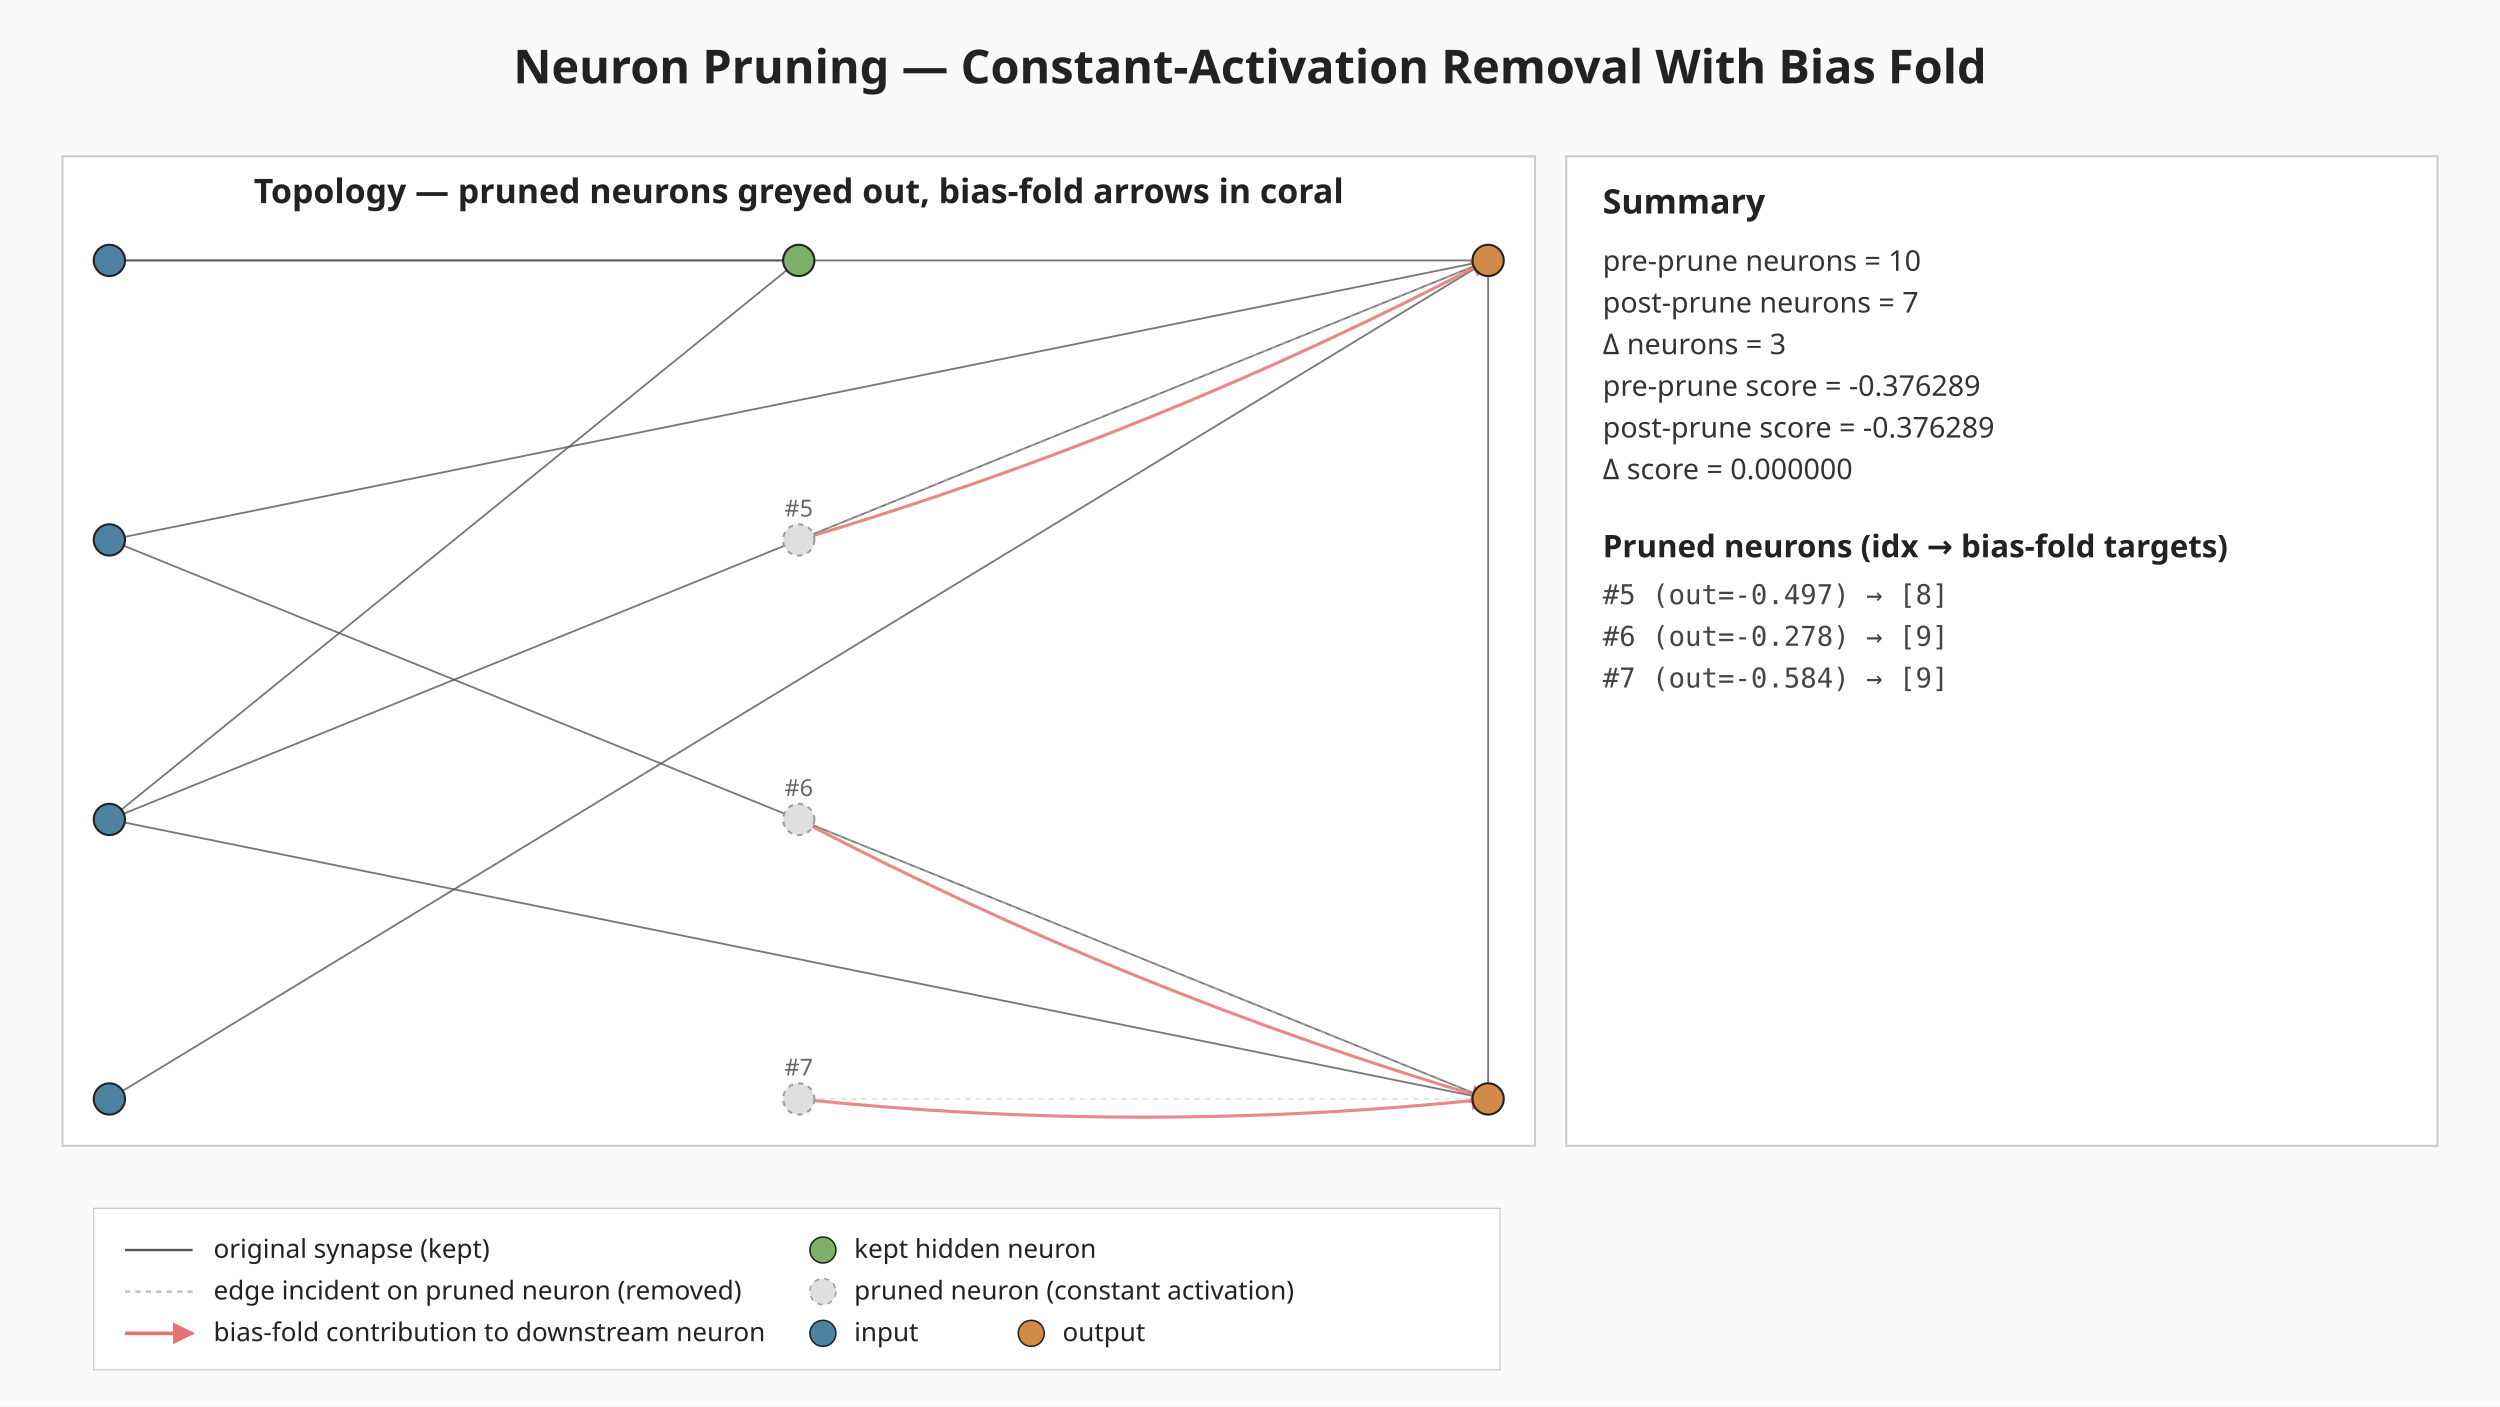
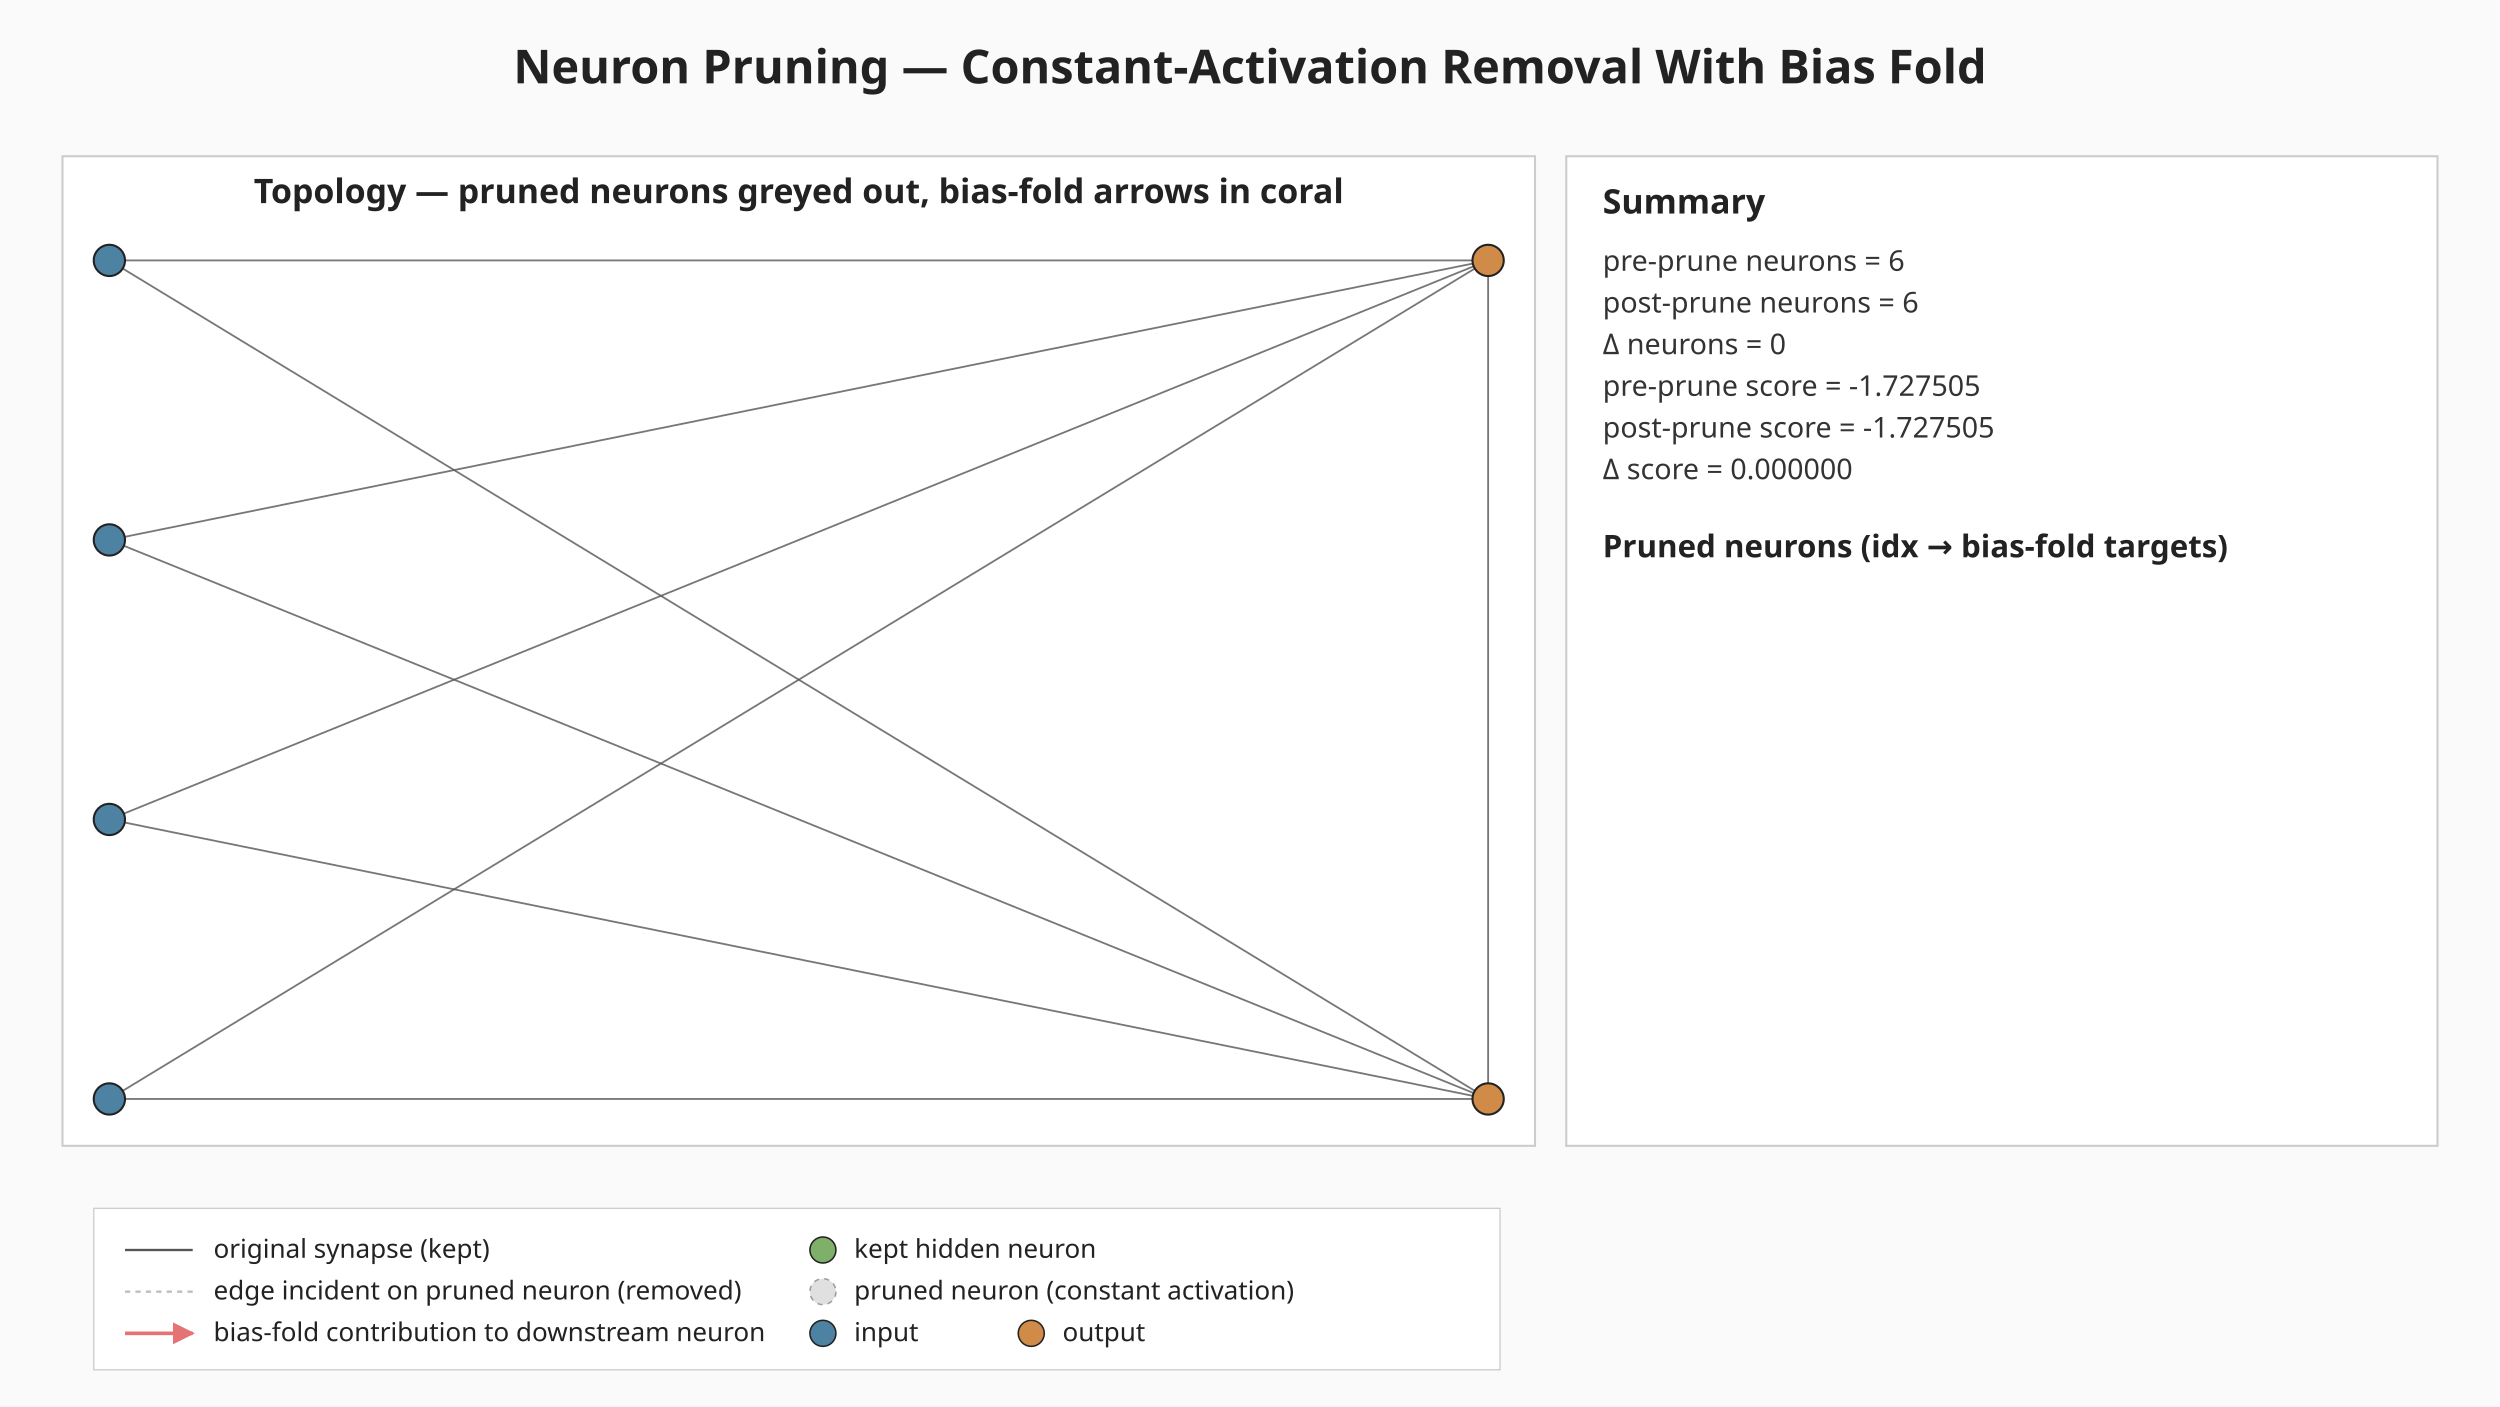
<svg xmlns="http://www.w3.org/2000/svg" viewBox="0 0 960 540" width="960" height="540" role="img" aria-label="Neuron pruning: constant-activation removal with bias fold">
  <defs>
    <marker id="bias-arrow" viewBox="0 0 10 10" refX="9" refY="5" markerWidth="6" markerHeight="6" orient="auto-start-reverse">
      <path d="M0,0 L10,5 L0,10 z" fill="#e57373" />
    </marker>
  </defs>
  <rect width="960" height="540" fill="#fafafa" />
  <text x="480" y="32" text-anchor="middle" font-family="sans-serif" font-size="18" font-weight="bold" fill="#222">Neuron Pruning — Constant-Activation Removal With Bias Fold</text>
  <g class="topology">
    <rect x="24.00" y="60.00" width="565.44" height="380.00" fill="#ffffff" stroke="#cccccc" stroke-width="0.8" />
    <text x="306.72" y="78.00" text-anchor="middle" font-family="sans-serif" font-size="13" font-weight="bold" fill="#222">Topology — pruned neurons greyed out, bias-fold arrows in coral</text>
-     <line class="edge-original" x1="42.00" y1="100.00" x2="306.72" y2="100.00" stroke="#555" stroke-width="0.7" stroke-opacity="0.8" />
    <line class="edge-original" x1="42.00" y1="100.00" x2="571.44" y2="100.00" stroke="#555" stroke-width="0.7" stroke-opacity="0.8" />
+     <line class="edge-original" x1="42.00" y1="100.00" x2="571.44" y2="422.00" stroke="#555" stroke-width="0.7" stroke-opacity="0.8" />
    <line class="edge-original" x1="42.00" y1="207.33" x2="571.44" y2="100.00" stroke="#555" stroke-width="0.7" stroke-opacity="0.8" />
    <line class="edge-original" x1="42.00" y1="207.33" x2="571.44" y2="422.00" stroke="#555" stroke-width="0.7" stroke-opacity="0.8" />
-     <line class="edge-original" x1="42.00" y1="314.67" x2="306.72" y2="100.00" stroke="#555" stroke-width="0.7" stroke-opacity="0.8" />
    <line class="edge-original" x1="42.00" y1="314.67" x2="571.44" y2="100.00" stroke="#555" stroke-width="0.7" stroke-opacity="0.8" />
    <line class="edge-original" x1="42.00" y1="314.67" x2="571.44" y2="422.00" stroke="#555" stroke-width="0.7" stroke-opacity="0.8" />
    <line class="edge-original" x1="42.00" y1="422.00" x2="571.44" y2="100.00" stroke="#555" stroke-width="0.7" stroke-opacity="0.8" />
+     <line class="edge-original" x1="42.00" y1="422.00" x2="571.44" y2="422.00" stroke="#555" stroke-width="0.7" stroke-opacity="0.8" />
    <line class="edge-original" x1="571.44" y1="100.00" x2="571.44" y2="422.00" stroke="#555" stroke-width="0.7" stroke-opacity="0.8" />
-     <line class="edge-pruned" x1="306.72" y1="207.33" x2="571.44" y2="100.00" stroke="#bdbdbd" stroke-width="0.6" stroke-opacity="0.5" stroke-dasharray="2 2" />
-     <line class="edge-pruned" x1="306.72" y1="314.67" x2="571.44" y2="422.00" stroke="#bdbdbd" stroke-width="0.6" stroke-opacity="0.5" stroke-dasharray="2 2" />
-     <line class="edge-pruned" x1="306.72" y1="422.00" x2="571.44" y2="422.00" stroke="#bdbdbd" stroke-width="0.6" stroke-opacity="0.5" stroke-dasharray="2 2" />
-     <path class="bias-fold" d="M306.72,207.33 Q444.34,166.64 571.44,100.00" fill="none" stroke="#e57373" stroke-width="1.2" stroke-opacity="0.85" marker-end="url(#bias-arrow)" />
-     <path class="bias-fold" d="M306.72,314.67 Q433.82,381.31 571.44,422.00" fill="none" stroke="#e57373" stroke-width="1.2" stroke-opacity="0.85" marker-end="url(#bias-arrow)" />
-     <path class="bias-fold" d="M306.72,422.00 Q439.08,436.00 571.44,422.00" fill="none" stroke="#e57373" stroke-width="1.2" stroke-opacity="0.85" marker-end="url(#bias-arrow)" />
    <circle class="neuron-kept" cx="42.00" cy="100.00" r="6" fill="#4d82a3" stroke="#222" stroke-width="0.8" />
    <circle class="neuron-kept" cx="42.00" cy="207.33" r="6" fill="#4d82a3" stroke="#222" stroke-width="0.8" />
    <circle class="neuron-kept" cx="42.00" cy="314.67" r="6" fill="#4d82a3" stroke="#222" stroke-width="0.8" />
    <circle class="neuron-kept" cx="42.00" cy="422.00" r="6" fill="#4d82a3" stroke="#222" stroke-width="0.8" />
-     <circle class="neuron-kept" cx="306.72" cy="100.00" r="6" fill="#7fb069" stroke="#222" stroke-width="0.8" />
-     <circle class="neuron-pruned" cx="306.72" cy="207.33" r="6" fill="#e0e0e0" stroke="#9e9e9e" stroke-width="0.8" stroke-dasharray="2 2" />
-     <circle class="neuron-pruned" cx="306.72" cy="314.67" r="6" fill="#e0e0e0" stroke="#9e9e9e" stroke-width="0.8" stroke-dasharray="2 2" />
-     <circle class="neuron-pruned" cx="306.72" cy="422.00" r="6" fill="#e0e0e0" stroke="#9e9e9e" stroke-width="0.8" stroke-dasharray="2 2" />
    <circle class="neuron-kept" cx="571.44" cy="100.00" r="6" fill="#d18b48" stroke="#222" stroke-width="0.8" />
    <circle class="neuron-kept" cx="571.44" cy="422.00" r="6" fill="#d18b48" stroke="#222" stroke-width="0.8" />
-     <text x="306.72" y="198.33" text-anchor="middle" font-family="sans-serif" font-size="9" fill="#666">#5</text>
-     <text x="306.72" y="305.67" text-anchor="middle" font-family="sans-serif" font-size="9" fill="#666">#6</text>
-     <text x="306.72" y="413.00" text-anchor="middle" font-family="sans-serif" font-size="9" fill="#666">#7</text>
  </g>
  <g class="summary">
    <rect x="601.44" y="60.00" width="334.56" height="380.00" fill="#ffffff" stroke="#cccccc" stroke-width="0.8" />
    <text x="615.44" y="82.00" font-family="sans-serif" font-size="13" font-weight="bold" fill="#222">Summary</text>
-     <text x="615.44" y="104.00" font-family="sans-serif" font-size="11" fill="#333">pre-prune  neurons = 10</text>
-     <text x="615.44" y="120.00" font-family="sans-serif" font-size="11" fill="#333">post-prune neurons = 7</text>
-     <text x="615.44" y="136.00" font-family="sans-serif" font-size="11" fill="#333">Δ neurons = 3</text>
-     <text x="615.44" y="152.00" font-family="sans-serif" font-size="11" fill="#333">pre-prune  score = -0.376289</text>
-     <text x="615.44" y="168.00" font-family="sans-serif" font-size="11" fill="#333">post-prune score = -0.376289</text>
+     <text x="615.44" y="104.00" font-family="sans-serif" font-size="11" fill="#333">pre-prune  neurons = 6</text>
+     <text x="615.44" y="120.00" font-family="sans-serif" font-size="11" fill="#333">post-prune neurons = 6</text>
+     <text x="615.44" y="136.00" font-family="sans-serif" font-size="11" fill="#333">Δ neurons = 0</text>
+     <text x="615.44" y="152.00" font-family="sans-serif" font-size="11" fill="#333">pre-prune  score = -1.727505</text>
+     <text x="615.44" y="168.00" font-family="sans-serif" font-size="11" fill="#333">post-prune score = -1.727505</text>
    <text x="615.44" y="184.00" font-family="sans-serif" font-size="11" fill="#333">Δ score = 0.000000</text>
    <text x="615.44" y="214.00" font-family="sans-serif" font-size="12" font-weight="bold" fill="#222">Pruned neurons (idx → bias-fold targets)</text>
-     <text x="615.44" y="232.00" font-family="monospace" font-size="10.5" fill="#444">#5 (out=-0.497) → [8]</text>
-     <text x="615.44" y="248.00" font-family="monospace" font-size="10.5" fill="#444">#6 (out=-0.278) → [9]</text>
-     <text x="615.44" y="264.00" font-family="monospace" font-size="10.5" fill="#444">#7 (out=-0.584) → [9]</text>
  </g>
  <g class="legend" font-family="sans-serif" font-size="10" fill="#222">
    <rect x="36.00" y="464.00" width="540" height="62" fill="#ffffff" fill-opacity="0.92" stroke="#cccccc" stroke-width="0.5" />
    <line x1="48.00" y1="480.00" x2="74.00" y2="480.00" stroke="#555" stroke-width="0.9" />
    <text x="82.00" y="483.00">original synapse (kept)</text>
    <line x1="48.00" y1="496.00" x2="74.00" y2="496.00" stroke="#bdbdbd" stroke-width="0.9" stroke-dasharray="2 2" />
    <text x="82.00" y="499.00">edge incident on pruned neuron (removed)</text>
    <line x1="48.00" y1="512.00" x2="74.00" y2="512.00" stroke="#e57373" stroke-width="1.4" marker-end="url(#bias-arrow)" />
    <text x="82.00" y="515.00">bias-fold contribution to downstream neuron</text>
    <circle cx="316.00" cy="480.00" r="5" fill="#7fb069" stroke="#222" stroke-width="0.6" />
    <text x="328.00" y="483.00">kept hidden neuron</text>
    <circle cx="316.00" cy="496.00" r="5" fill="#e0e0e0" stroke="#9e9e9e" stroke-width="0.6" stroke-dasharray="2 2" />
    <text x="328.00" y="499.00">pruned neuron (constant activation)</text>
    <circle cx="316.00" cy="512.00" r="5" fill="#4d82a3" stroke="#222" stroke-width="0.6" />
    <text x="328.00" y="515.00">input</text>
    <circle cx="396.00" cy="512.00" r="5" fill="#d18b48" stroke="#222" stroke-width="0.6" />
    <text x="408.00" y="515.00">output</text>
  </g>
</svg>
